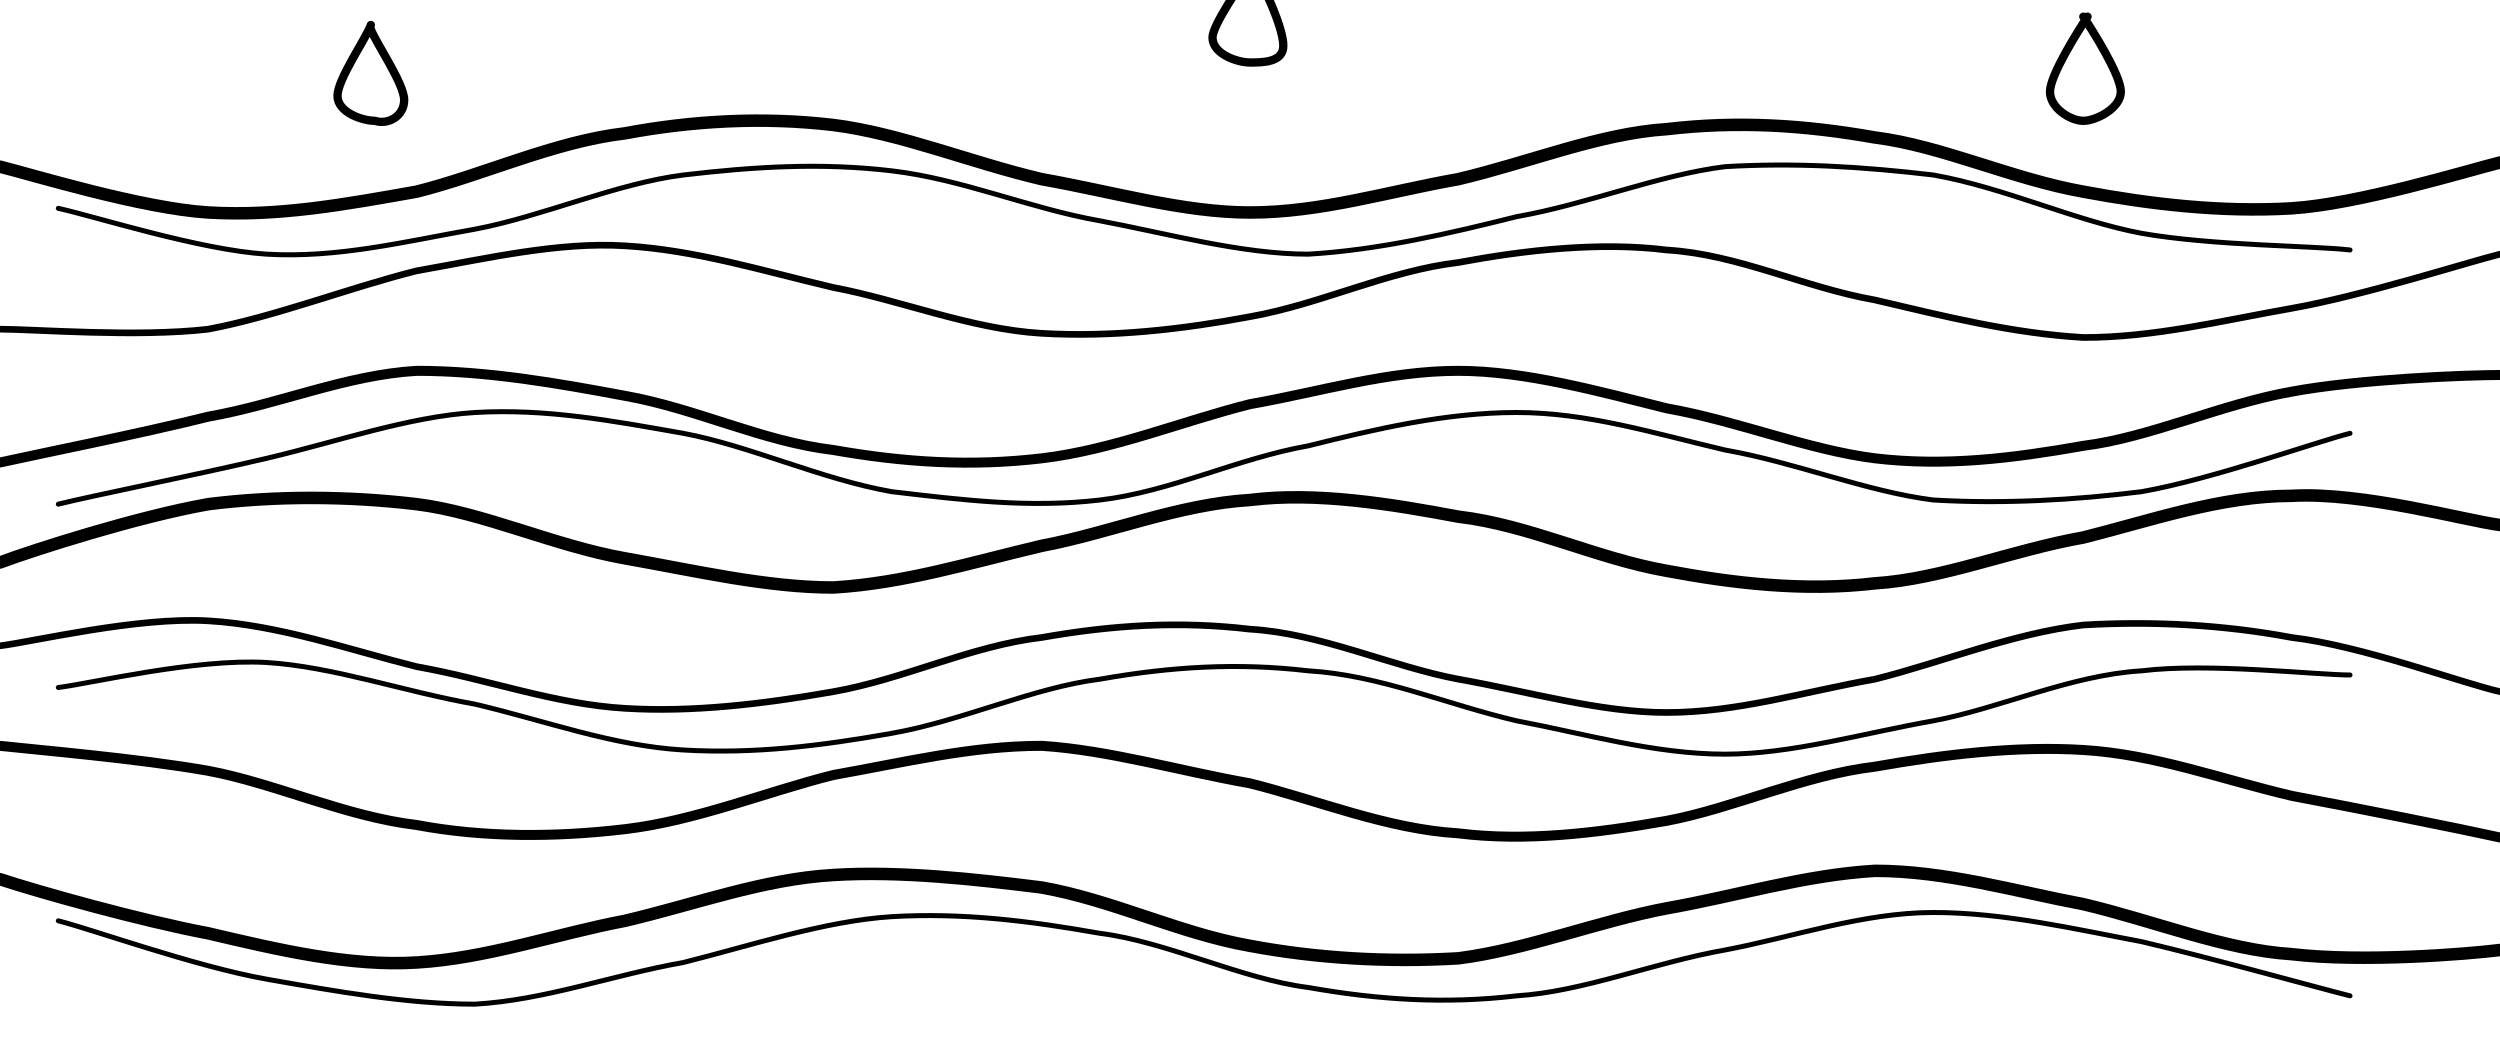
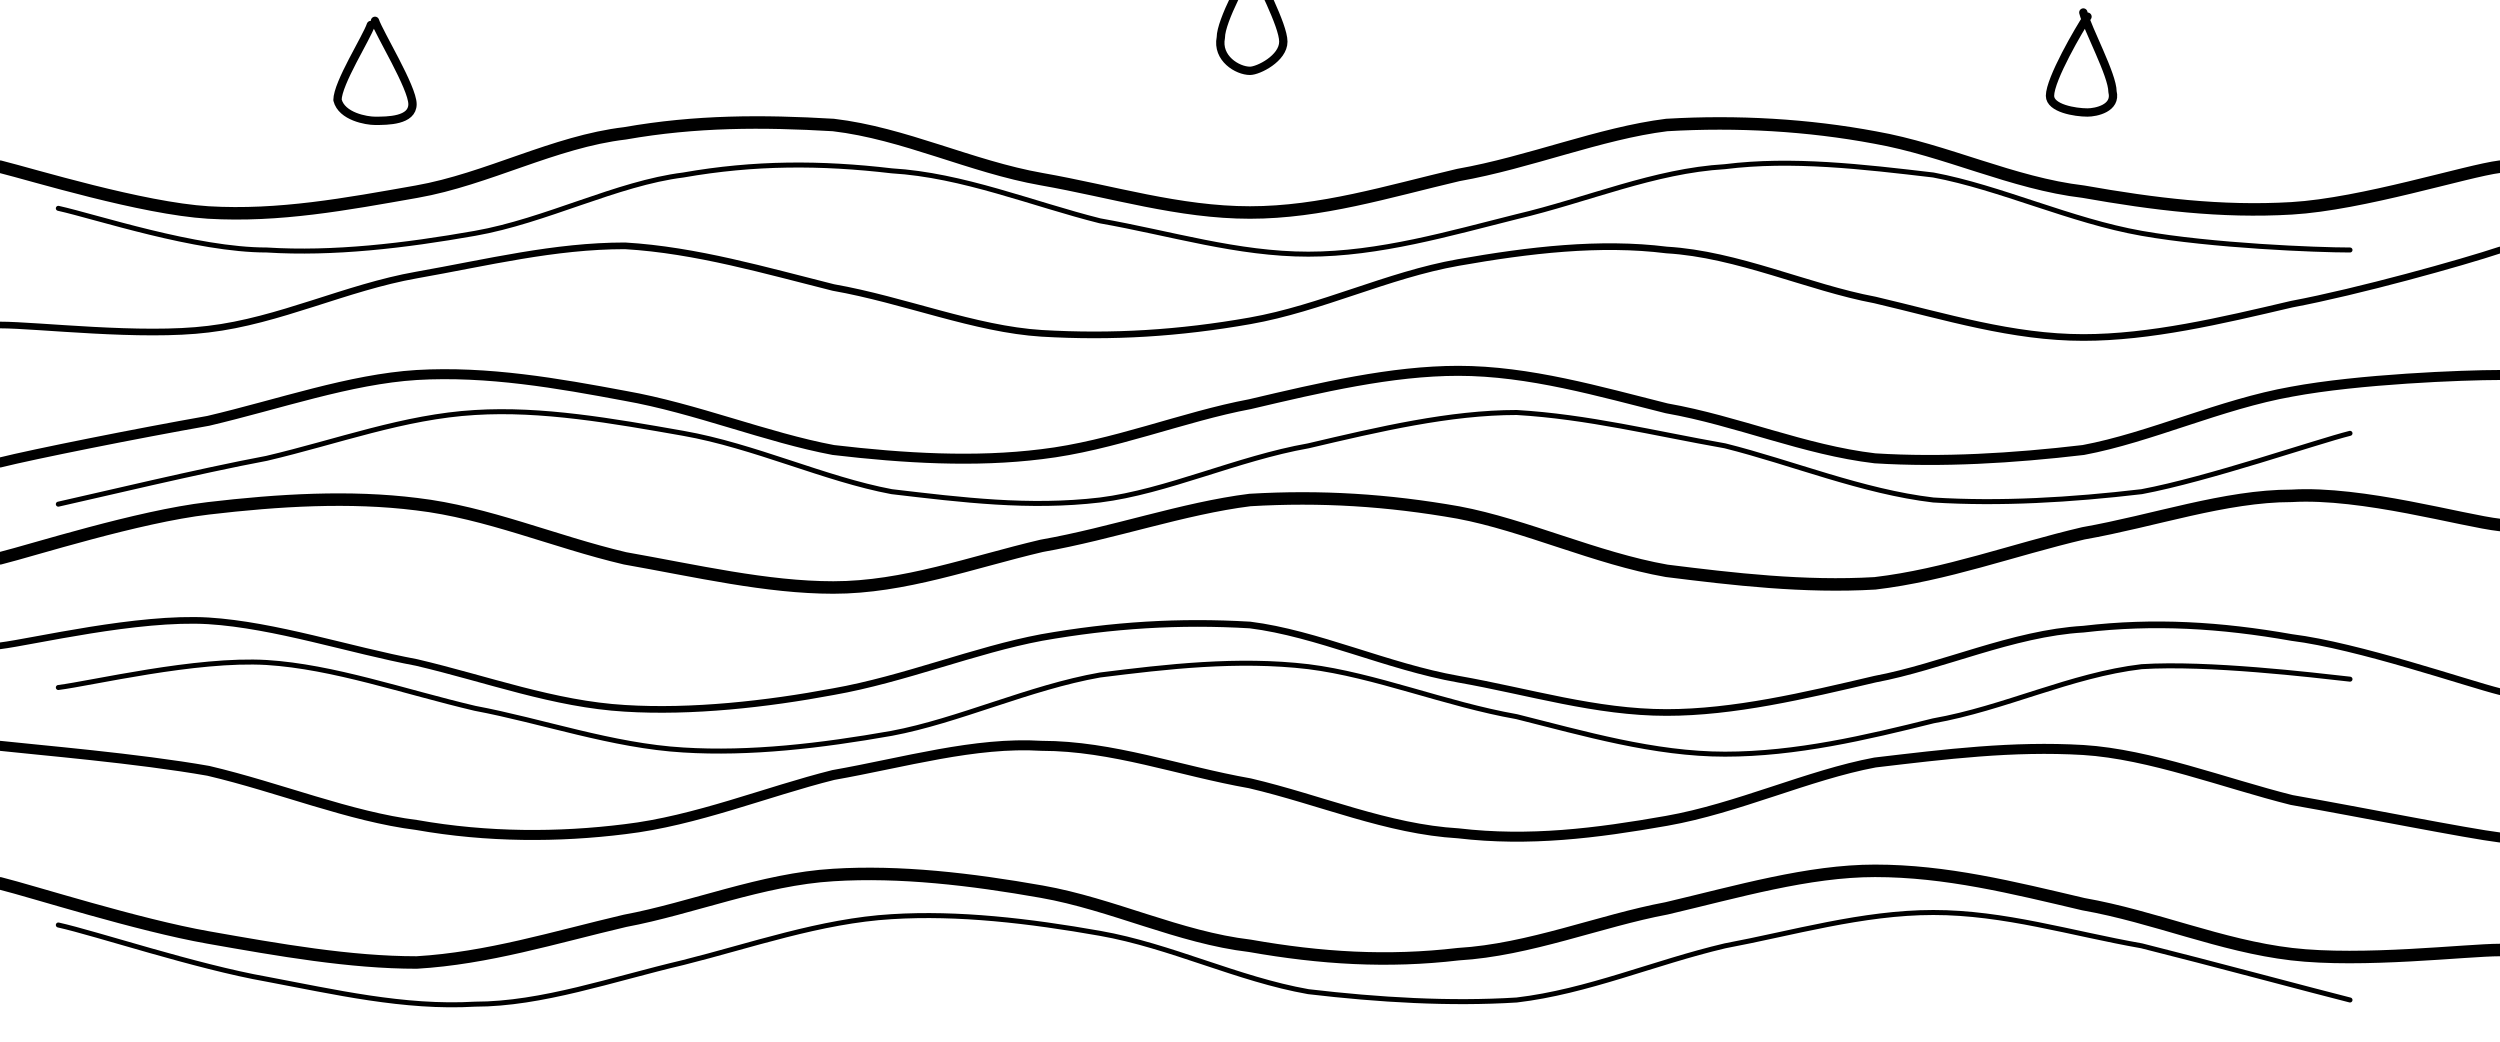
<svg xmlns="http://www.w3.org/2000/svg" viewBox="0 0 600 250" fill="none" stroke="currentColor" stroke-linecap="round" stroke-linejoin="round" aria-hidden="true" focusable="false">
-   <path d="M0 40C8 42 34 50 50 51C67 52 83 49 100 46C116 42 133 34 150 32C166 29 183 28 200 30C216 32 233 39 250 43C267 46 284 51 300 51C317 51 333 46 350 43C367 39 384 32 400 31C417 29 433 30 450 33C466 35 483 43 500 46C516 49 533 51 550 50C566 49 592 41 600 39" stroke-width="3" />
-   <path d="M14 50C23 52 48 60 64 61C81 62 97 58 114 55C130 52 148 44 164 42C181 40 197 39 214 41C231 43 247 50 264 53C280 56 298 61 314 61C331 60 348 56 364 52C381 49 398 42 414 40C431 39 447 40 464 42C481 45 498 53 514 56C531 59 556 59 564 60" stroke-width="1.2" />
-   <path d="M0 79C8 79 33 81 50 79C66 76 84 69 100 65C117 62 134 58 150 59C167 60 183 65 200 69C216 72 233 79 250 80C267 81 284 79 300 76C317 73 333 65 350 63C366 60 384 58 400 60C417 61 433 69 450 72C467 76 483 80 500 81C517 81 533 77 550 74C567 71 592 63 600 61" stroke-width="1.6" />
-   <path d="M0 111C9 109 34 104 50 100C67 97 83 90 100 89C117 89 134 92 150 95C167 98 183 106 200 108C217 111 233 112 250 110C267 108 284 101 300 97C317 94 333 89 350 89C366 89 384 94 400 98C417 101 434 108 450 110C467 112 483 110 500 107C516 105 533 97 550 94C566 91 592 90 600 90" stroke-width="2.4" />
-   <path d="M14 121C22 119 47 114 64 110C81 106 98 100 114 99C131 98 147 101 164 104C180 107 197 115 214 118C231 120 247 122 264 120C281 118 297 110 314 107C330 103 347 99 364 99C381 99 397 104 414 108C431 111 448 118 464 120C481 121 498 120 514 118C531 115 556 106 564 104" stroke-width="1.2" />
-   <path d="M0 135C8 132 33 124 50 121C66 119 83 119 100 121C116 123 133 131 150 134C167 137 184 141 200 141C217 140 233 135 250 131C266 128 283 121 300 120C316 118 334 121 350 124C367 126 383 134 400 137C416 140 433 142 450 140C466 139 483 132 500 129C516 125 533 119 550 119C567 118 592 125 600 126" stroke-width="3" />
-   <path d="M0 155C8 154 33 148 50 149C67 150 84 156 100 160C117 163 133 169 150 170C166 171 183 169 200 166C217 163 233 155 250 153C267 150 283 149 300 151C317 152 334 160 350 163C367 166 384 171 400 171C417 171 433 166 450 163C466 159 483 152 500 150C517 149 534 150 550 153C567 155 591 164 600 166" stroke-width="1.6" />
-   <path d="M14 165C22 164 47 158 64 159C80 160 97 166 114 169C131 173 147 179 164 180C181 181 197 179 214 176C231 173 248 165 264 163C281 160 297 159 314 161C331 162 347 169 364 173C380 176 397 181 414 181C430 181 447 176 464 173C480 170 497 162 514 161C530 159 556 162 564 162" stroke-width="1.2" />
-   <path d="M0 179C9 180 33 182 50 185C66 188 83 196 100 198C116 201 133 201 150 199C167 197 184 190 200 186C217 183 233 179 250 179C266 180 283 185 300 188C316 192 333 199 350 200C366 202 383 200 400 197C416 194 433 186 450 184C467 181 484 179 500 180C517 181 533 187 550 191C566 194 591 199 600 201" stroke-width="2.4" />
-   <path d="M0 211C9 214 34 221 50 224C67 228 84 232 100 231C117 230 134 224 150 221C167 217 183 211 200 210C216 209 234 211 250 213C267 216 283 224 300 227C316 230 333 231 350 230C366 228 384 221 400 218C417 215 433 210 450 209C467 209 484 214 500 217C517 221 534 228 550 229C567 231 592 229 600 228" stroke-width="3" />
-   <path d="M14 221C22 223 47 232 64 235C81 238 98 241 114 241C131 240 147 234 164 231C180 227 198 221 214 220C231 219 247 221 264 224C280 226 298 235 314 237C331 240 347 241 364 239C380 238 397 231 414 228C430 225 447 219 464 219C481 219 498 223 514 226C531 230 556 237 564 239" stroke-width="1.2" />
-   <path d="M89 6C88 9 81 19 81 23C81 27 87 29 90 29C93 30 97 28 97 24C97 20 90 10 89 7" stroke-width="2" />
-   <path d="M300 -7C298 -4 291 6 291 9C291 13 297 15 300 15C303 15 308 15 308 11C308 6 302 -6 300 -9" stroke-width="2" />
-   <path d="M501 4C499 7 492 18 492 22C492 26 497 29 500 29C503 29 509 26 509 22C509 18 502 7 500 4" stroke-width="2" />
+   <path d="M0 40C8 42 34 50 50 51C67 52 83 49 100 46C117 43 133 34 150 32C167 29 183 29 200 30C217 32 233 40 250 43C267 46 283 51 300 51C317 51 333 46 350 42C367 39 384 32 400 30C417 29 434 30 450 33C467 36 483 44 500 46C517 49 533 51 550 50C567 49 592 41 600 40" stroke-width="3" />
+   <path d="M14 50C23 52 47 60 64 60C80 61 97 59 114 56C131 53 148 44 164 42C181 39 197 39 214 41C231 42 248 49 264 53C281 56 297 61 314 61C331 61 348 56 364 52C381 48 397 41 414 40C430 38 447 40 464 42C480 45 497 53 514 56C531 59 556 60 564 60" stroke-width="1.2" />
+   <path d="M0 78C9 78 34 81 50 79C67 77 83 69 100 66C117 63 133 59 150 59C167 60 184 65 200 69C217 72 234 79 250 80C267 81 283 80 300 77C317 74 333 66 350 63C367 60 384 58 400 60C417 61 434 69 450 72C467 76 483 81 500 81C516 81 533 77 550 73C566 70 591 63 600 60" stroke-width="1.6" />
+   <path d="M0 111C8 109 33 104 50 101C67 97 84 91 100 90C117 89 134 92 150 95C167 98 184 105 200 108C217 110 234 111 250 109C267 107 284 100 300 97C317 93 334 89 350 89C367 89 384 94 400 98C417 101 433 108 450 110C466 111 483 110 500 108C516 105 533 97 550 94C566 91 591 90 600 90" stroke-width="2.4" />
+   <path d="M14 121C23 119 48 113 64 110C81 106 97 100 114 99C130 98 147 101 164 104C181 107 198 115 214 118C231 120 247 122 264 120C280 118 297 110 314 107C331 103 348 99 364 99C381 100 397 104 414 107C430 111 447 118 464 120C480 121 497 120 514 118C530 115 556 106 564 104" stroke-width="1.2" />
+   <path d="M0 134C8 132 33 124 50 122C67 120 84 119 100 121C117 123 133 130 150 134C167 137 184 141 200 141C217 141 233 135 250 131C267 128 284 122 300 120C317 119 333 120 350 123C366 126 383 134 400 137C416 139 433 141 450 140C467 138 483 132 500 128C517 125 534 119 550 119C567 118 591 125 600 126" stroke-width="3" />
+   <path d="M0 155C8 154 33 148 50 149C66 150 84 156 100 159C117 163 133 169 150 170C166 171 184 169 200 166C217 163 234 156 250 153C267 150 283 149 300 150C316 152 333 160 350 163C367 166 383 171 400 171C416 171 433 167 450 163C466 160 483 152 500 151C517 149 533 150 550 153C566 155 592 164 600 166" stroke-width="1.6" />
+   <path d="M14 165C22 164 47 158 64 159C80 160 97 166 114 170C130 173 147 179 164 180C180 181 197 179 214 176C230 173 247 165 264 162C280 160 297 158 314 160C330 162 347 169 364 172C380 176 397 181 414 181C431 181 448 177 464 173C481 170 497 162 514 160C530 159 555 162 564 163" stroke-width="1.2" />
+   <path d="M0 179C9 180 33 182 50 185C67 189 84 196 100 198C117 201 134 201 150 199C167 197 184 190 200 186C217 183 234 178 250 179C267 179 283 185 300 188C317 192 333 199 350 200C367 202 383 200 400 197C417 194 434 186 450 183C467 181 483 179 500 180C516 181 534 188 550 192C567 195 592 200 600 201" stroke-width="2.4" />
+   <path d="M0 212C8 214 33 222 50 225C67 228 84 231 100 231C117 230 133 225 150 221C166 218 183 211 200 210C216 209 233 211 250 214C267 217 283 225 300 227C317 230 333 231 350 229C367 228 384 221 400 218C417 214 434 209 450 209C467 209 483 213 500 217C517 220 533 227 550 229C567 231 592 228 600 228" stroke-width="3" />
+   <path d="M14 222C23 224 47 232 64 235C80 238 97 242 114 241C130 241 147 235 164 231C180 227 197 221 214 220C230 219 247 221 264 224C281 227 297 235 314 238C331 240 348 241 364 240C381 238 397 231 414 227C430 224 447 219 464 219C481 219 497 224 514 227C530 231 556 238 564 240" stroke-width="1.2" />
+   <path d="M89 6C88 9 81 20 81 24C82 28 88 29 90 29C93 29 99 29 99 25C99 21 91 8 90 5" stroke-width="2" />
+   <path d="M301 -9C299 -6 293 5 293 9C292 14 297 17 300 17C302 17 308 14 308 10C308 6 302 -5 301 -8" stroke-width="2" />
+   <path d="M501 4C499 7 492 19 492 23C492 26 498 27 501 27C503 27 508 26 507 22C507 18 501 7 500 3" stroke-width="2" />
</svg>
